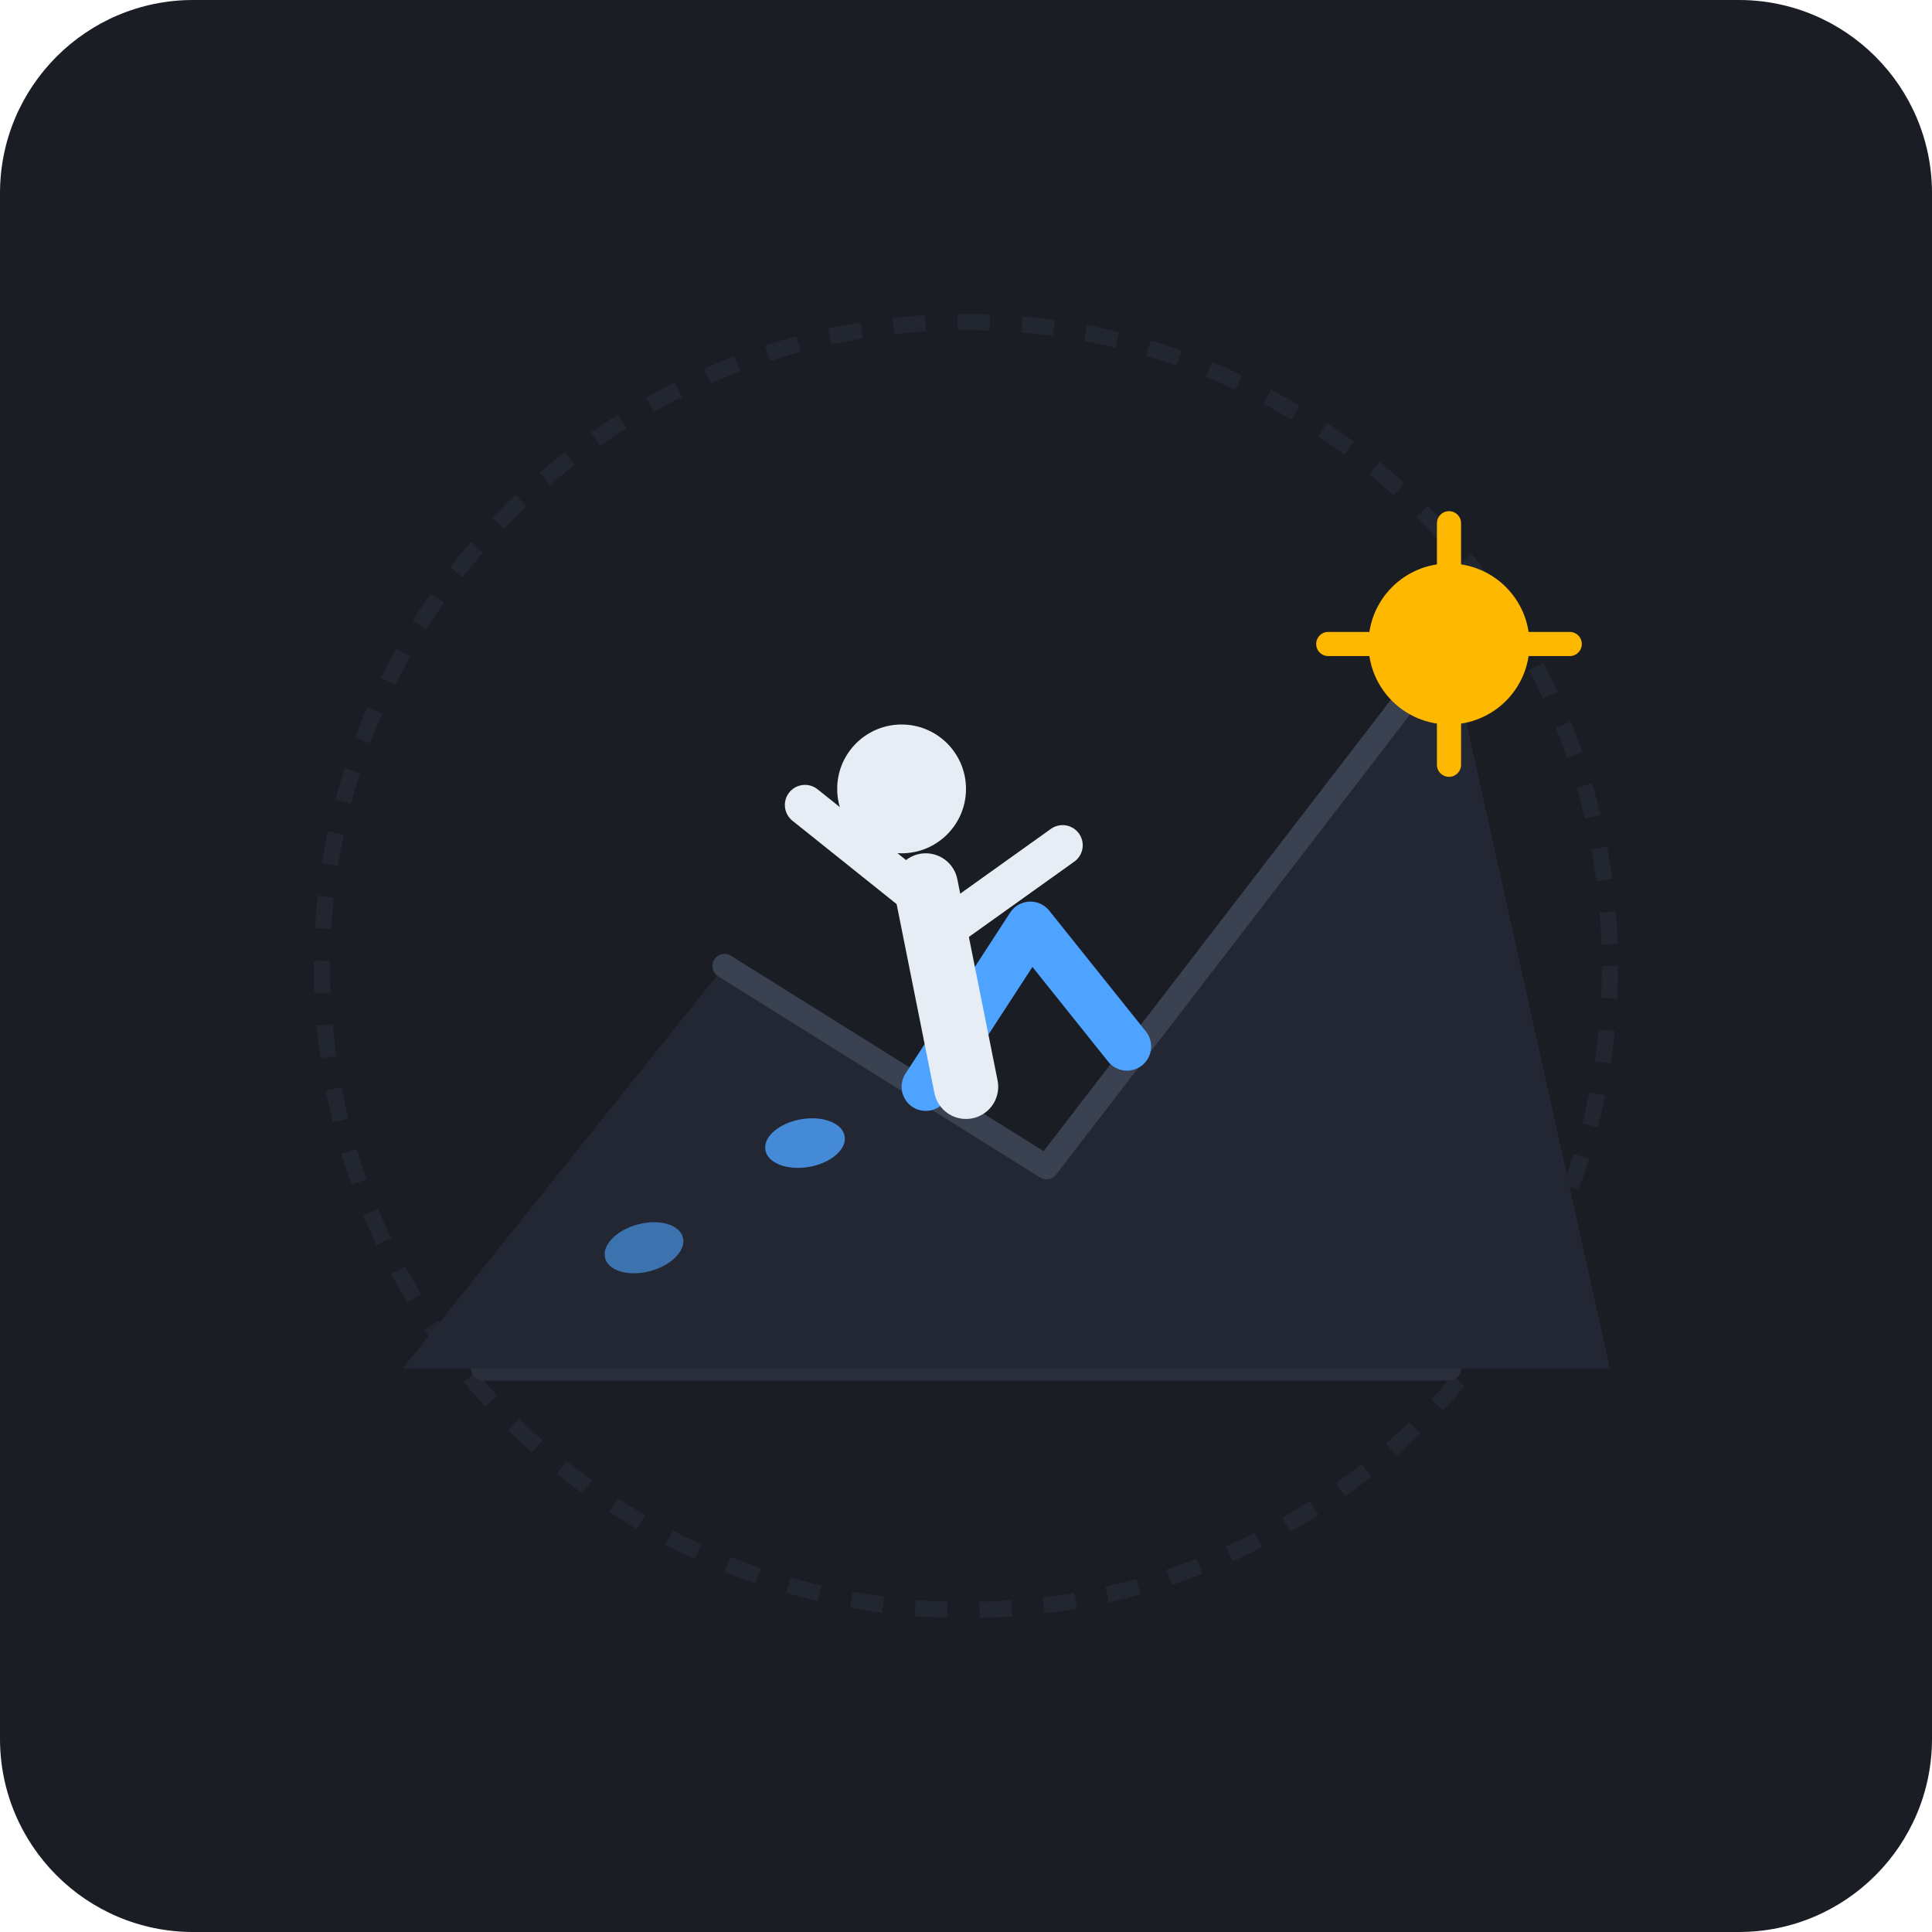
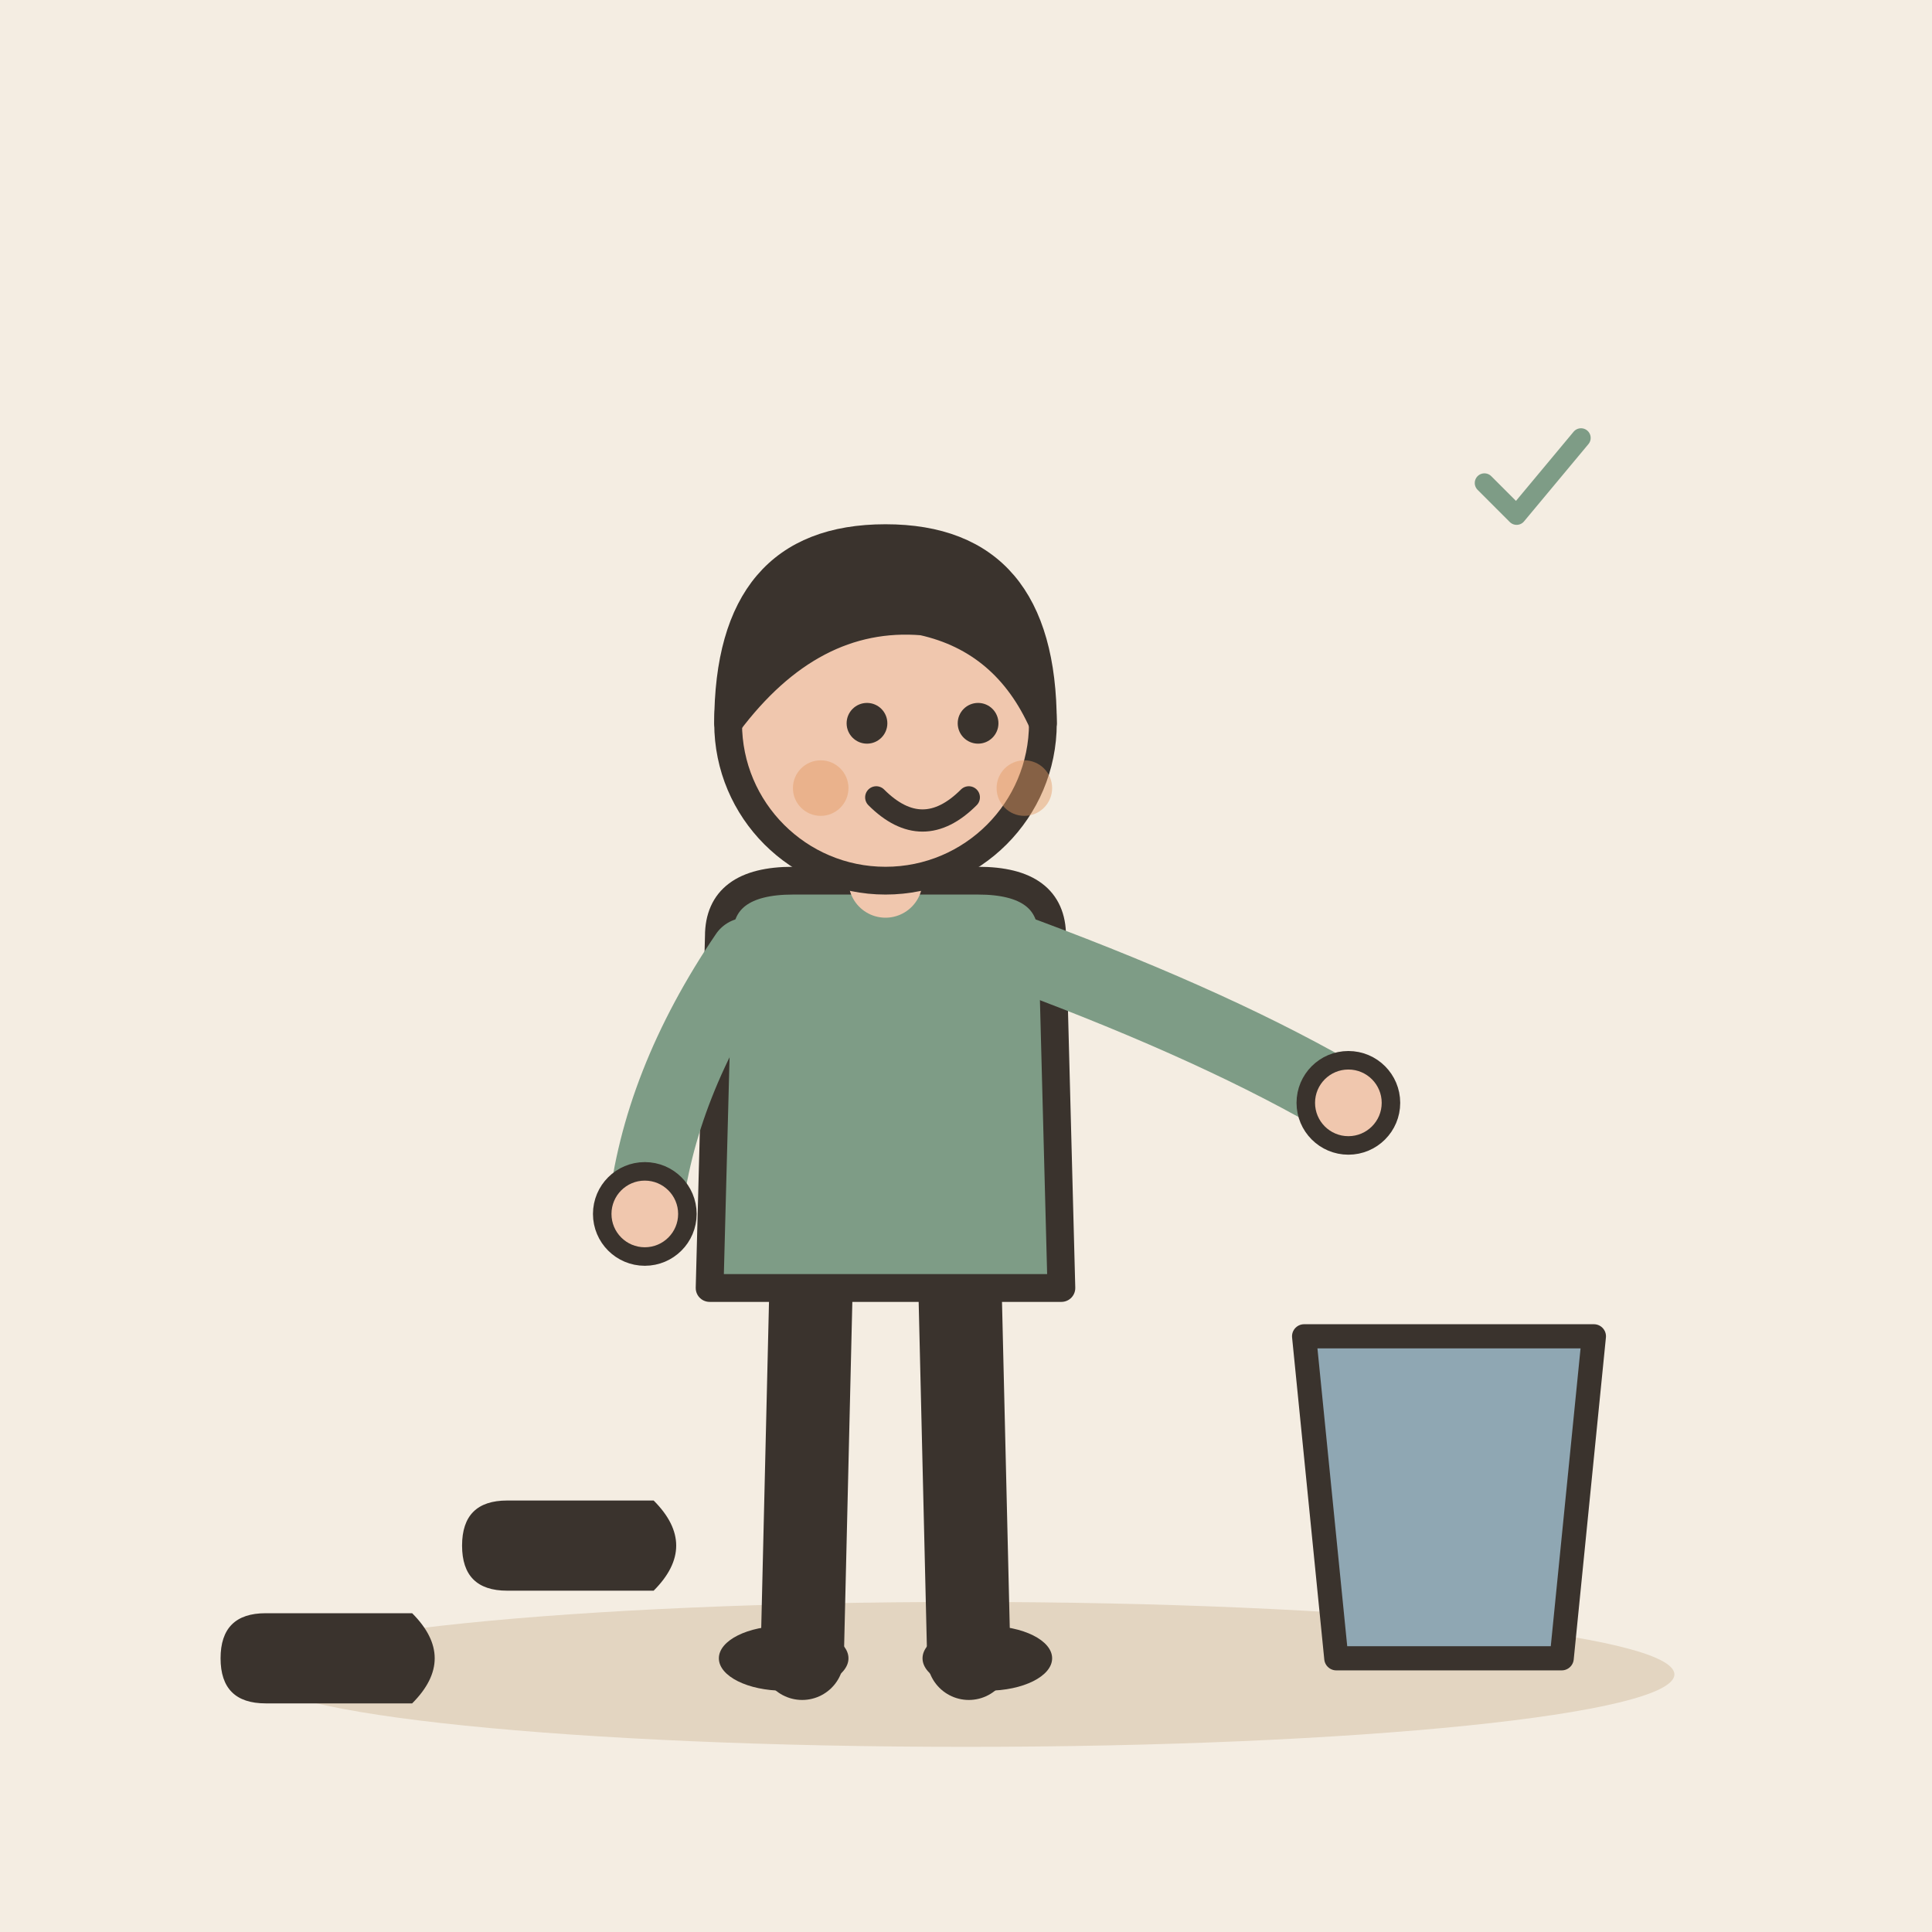
- <svg xmlns="http://www.w3.org/2000/svg" width="240" height="240" viewBox="0 0 240 240">
-   <rect width="240" height="240" rx="24" fill="#1A1D24" />
-   <circle cx="120" cy="120" r="80" fill="none" stroke="#2A2F3B" stroke-width="2" stroke-dasharray="4 4" opacity="0.5" />
-   <path d="M 60 170 L 180 170" stroke="#2A2F3B" stroke-width="3" stroke-linecap="round" />
-   <path d="M 50 170 L 90 120 L 130 145 L 180 80 L 200 170 Z" fill="#222733" />
-   <path d="M 90 120 L 130 145 L 180 80" fill="none" stroke="#3A4252" stroke-width="3" stroke-linecap="round" stroke-linejoin="round" />
-   <path d="M 115 135 L 128 115 L 140 130" fill="none" stroke="#4DA3FF" stroke-width="6" stroke-linecap="round" stroke-linejoin="round" />
-   <path d="M 115 110 L 120 135" stroke="#E6EDF5" stroke-width="8" stroke-linecap="round" />
-   <circle cx="112" cy="98" r="8" fill="#E6EDF5" />
-   <path d="M 115 112 L 100 100" fill="none" stroke="#E6EDF5" stroke-width="5" stroke-linecap="round" />
-   <path d="M 118 115 L 132 105" fill="none" stroke="#E6EDF5" stroke-width="5" stroke-linecap="round" />
-   <circle cx="180" cy="80" r="10" fill="#FFB800" />
-   <path d="M 180 65 L 180 70" stroke="#FFB800" stroke-width="3" stroke-linecap="round" />
-   <path d="M 180 90 L 180 95" stroke="#FFB800" stroke-width="3" stroke-linecap="round" />
-   <path d="M 165 80 L 170 80" stroke="#FFB800" stroke-width="3" stroke-linecap="round" />
-   <path d="M 190 80 L 195 80" stroke="#FFB800" stroke-width="3" stroke-linecap="round" />
-   <ellipse cx="80" cy="155" rx="5" ry="3" fill="#4DA3FF" opacity="0.6" transform="rotate(-15 80 155)" />
-   <ellipse cx="100" cy="142" rx="5" ry="3" fill="#4DA3FF" opacity="0.8" transform="rotate(-10 100 142)" />
+ <svg xmlns="http://www.w3.org/2000/svg" viewBox="0 0 240 240" data-style="editorial">
+   <rect width="240" height="240" fill="#F4EDE2" />
+   <ellipse cx="120" cy="208" rx="88" ry="9" fill="#E3D5C1" />
+   <g transform="translate(110 206) scale(1.15 1.15)">
+     <path d="M-8 -42L-9 0" stroke="#3A332D" stroke-width="9" stroke-linecap="round" fill="none" />
+     <path d="M8 -42L9 0" stroke="#3A332D" stroke-width="9" stroke-linecap="round" fill="none" />
+     <ellipse cx="-11" cy="0" rx="7" ry="3.5" fill="#3A332D" />
+     <ellipse cx="11" cy="0" rx="7" ry="3.5" fill="#3A332D" />
+     <path d="M-18 -78Q-18 -84 -10 -84L10 -84Q18 -84 18 -78L19 -40L-19 -40Z" fill="#7E9C86" stroke="#3A332D" stroke-width="3" stroke-linecap="round" stroke-linejoin="round" />
+     <path d="M-15 -76Q-24.5 -62 -26 -48" fill="none" stroke="#7E9C86" stroke-width="8" stroke-linecap="round" stroke-linejoin="round" />
+     <circle cx="-26" cy="-48" r="4.6" fill="#F0C7AE" stroke="#3A332D" stroke-linecap="round" stroke-linejoin="round" stroke-width="2" />
+     <path d="M15 -76Q36.5 -68 50 -60" fill="none" stroke="#7E9C86" stroke-width="8" stroke-linecap="round" stroke-linejoin="round" />
+     <circle cx="50" cy="-60" r="4.6" fill="#F0C7AE" stroke="#3A332D" stroke-linecap="round" stroke-linejoin="round" stroke-width="2" />
+     <path d="M0 -84L0 -88" stroke="#F0C7AE" stroke-width="8" stroke-linecap="round" fill="none" />
+     <circle cx="0" cy="-101" r="17" fill="#F0C7AE" stroke="#3A332D" stroke-width="3" stroke-linecap="round" stroke-linejoin="round" />
+     <path d="M-17 -101Q-17 -121 0 -121Q17 -121 17 -101Q13 -110 4 -112Q-8 -113 -17 -101Z" fill="#3A332D" stroke="#3A332D" stroke-width="3" stroke-linecap="round" stroke-linejoin="round" />
+     <circle cx="-2" cy="-101" r="2.2" fill="#3A332D" />
+     <circle cx="10" cy="-101" r="2.2" fill="#3A332D" />
+     <path d="M-1 -93Q4 -88 9 -93" fill="none" stroke="#3A332D" stroke-width="2.4" stroke-linecap="round" stroke-linejoin="round" />
+     <circle cx="-7" cy="-94" r="3" fill="#E39A62" opacity="0.45" />
+     <circle cx="15" cy="-94" r="3" fill="#E39A62" opacity="0.45" />
+   </g>
+   <g transform="translate(180 206)">
+     <path d="M-14 0L14 0L18 -40L-18 -40Z" fill="#8FA7B3" stroke="#3A332D" stroke-width="3" stroke-linecap="round" stroke-linejoin="round" />
+   </g>
+   <g transform="translate(40 206) rotate(90) scale(0.7 0.7)">
+     <path d="M-8 -16Q0 -24 8 -16L8 10Q8 18 0 18Q-8 18 -8 10Z" fill="#3A332D" />
+   </g>
+   <g transform="translate(70 192) rotate(90) scale(0.7 0.7)">
+     <path d="M-8 -16Q0 -24 8 -16L8 10Q8 18 0 18Q-8 18 -8 10Z" fill="#3A332D" />
+   </g>
+   <g transform="translate(190 60) scale(0.4 0.4)">
+     <path d="M-14 0l10 10l20 -24" fill="none" stroke="#7E9C86" stroke-width="6" stroke-linecap="round" stroke-linejoin="round" />
+   </g>
</svg>
